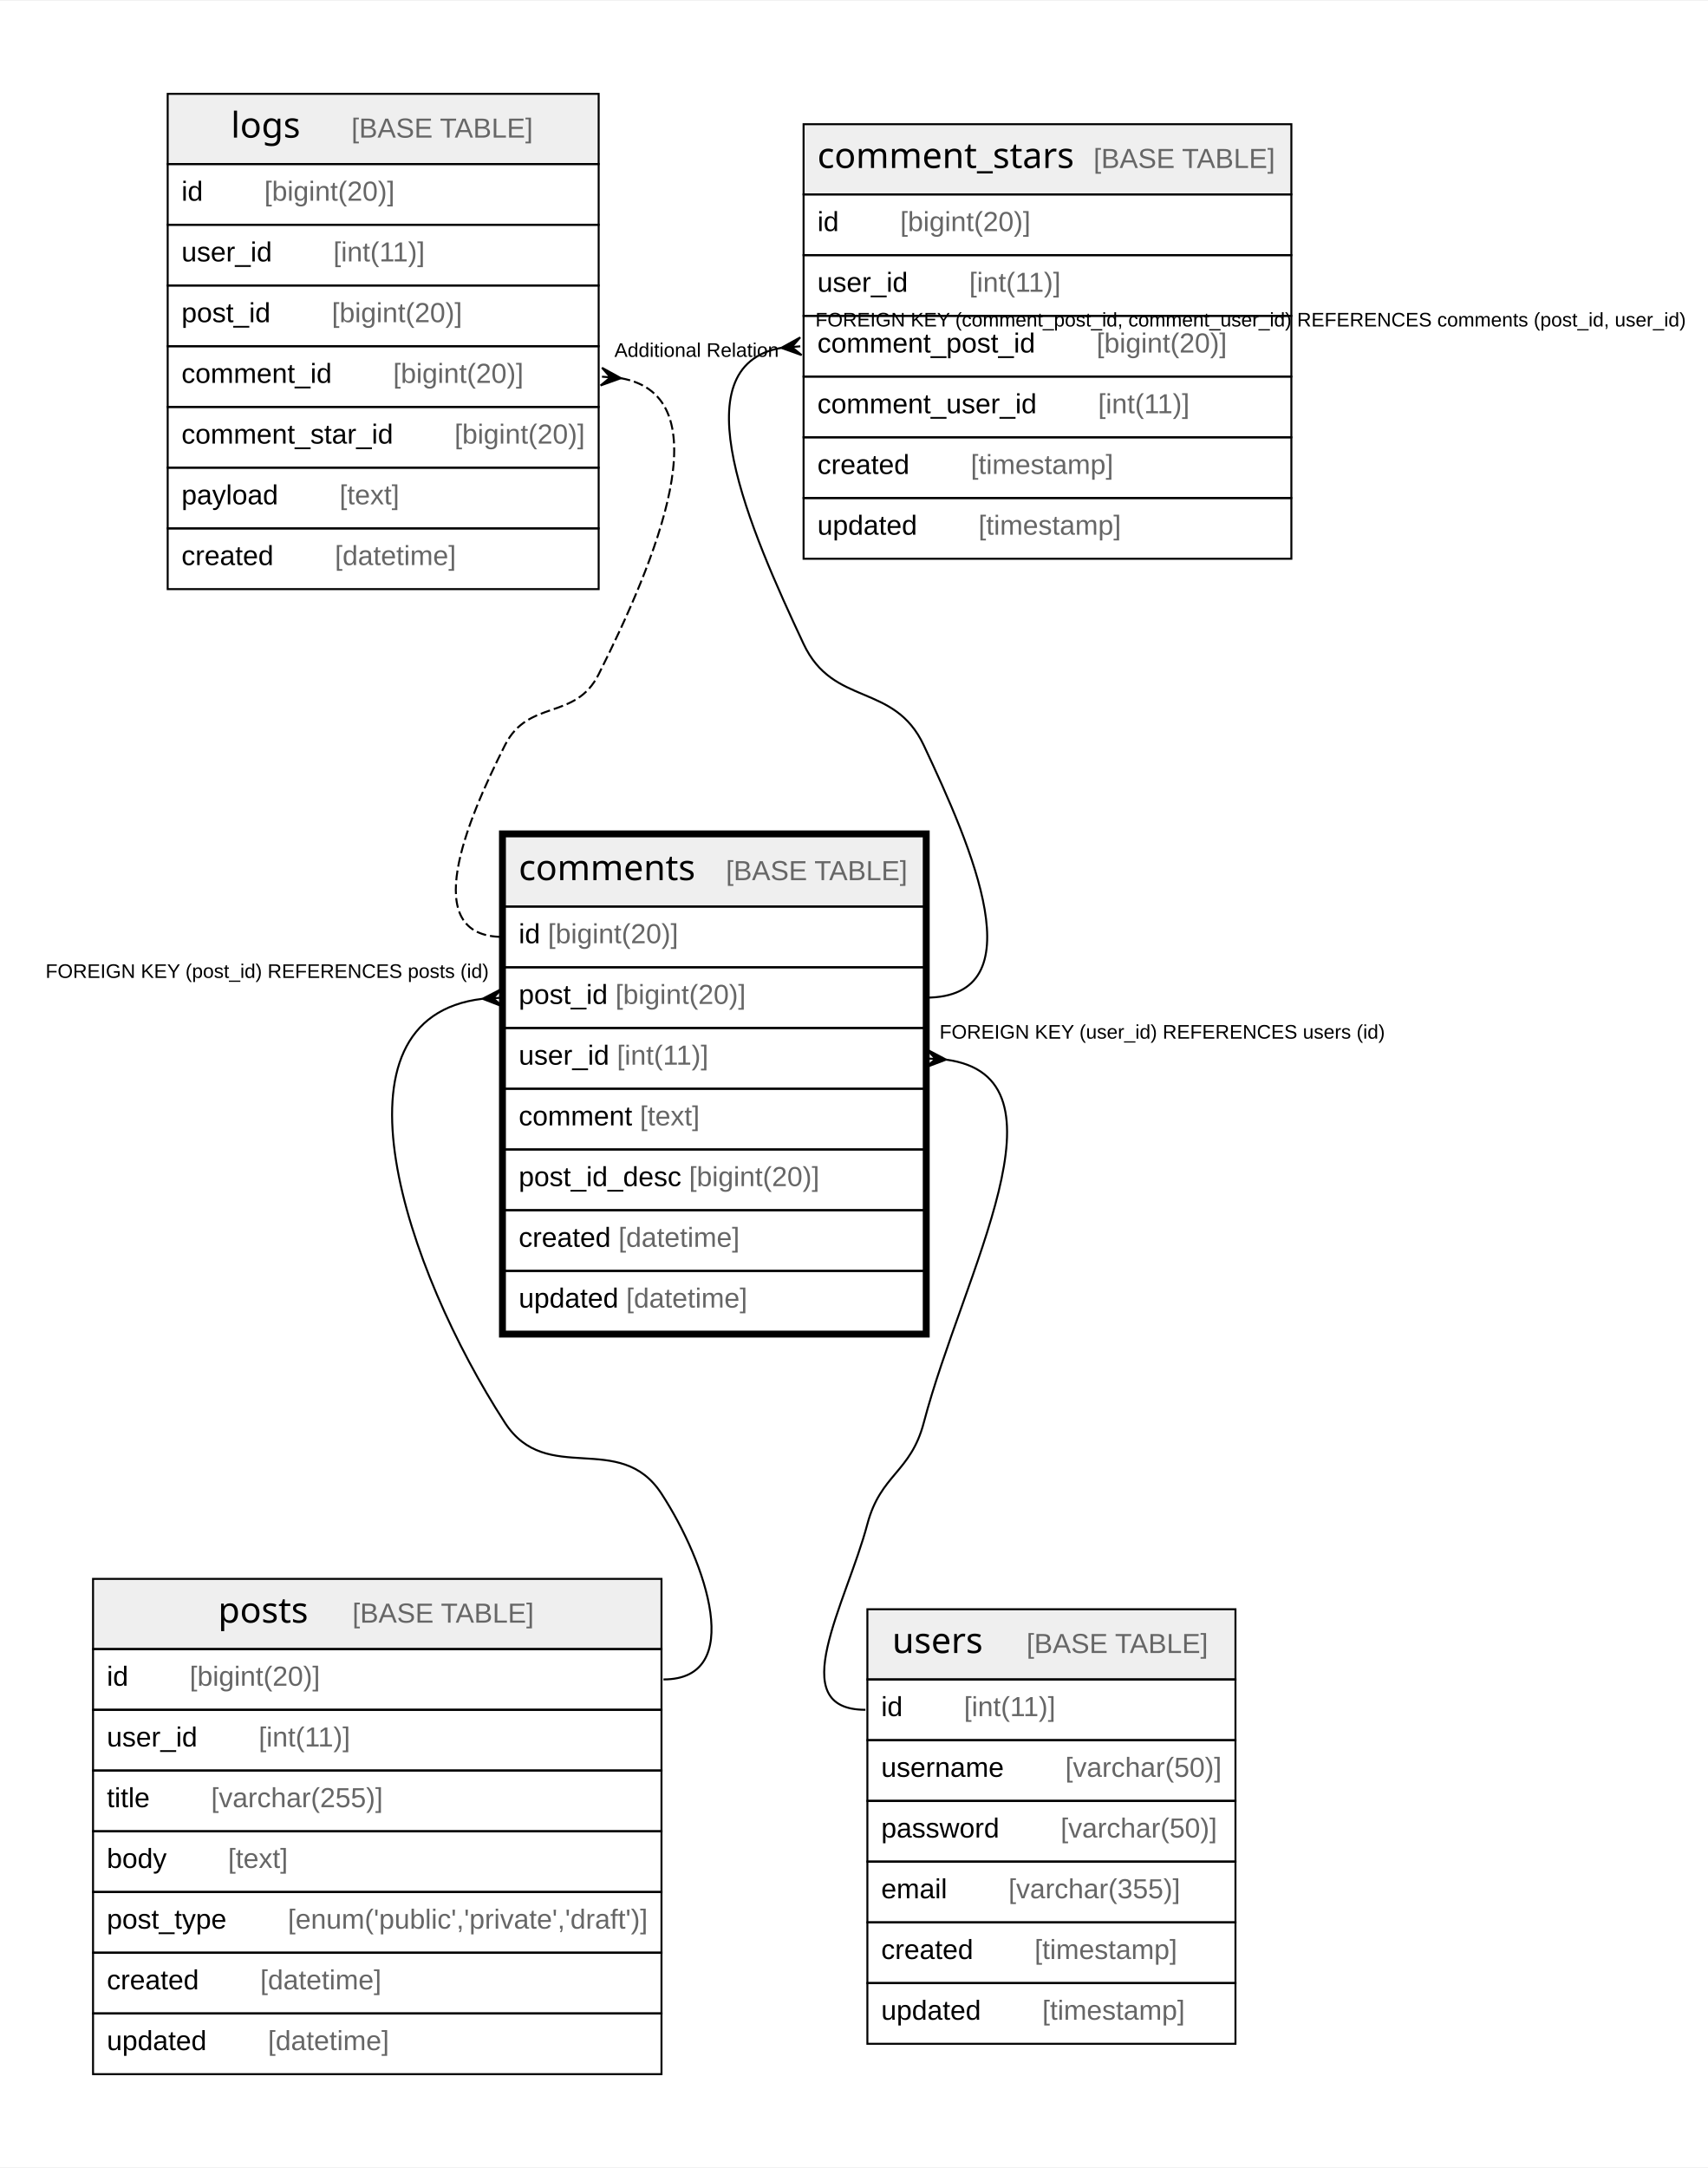
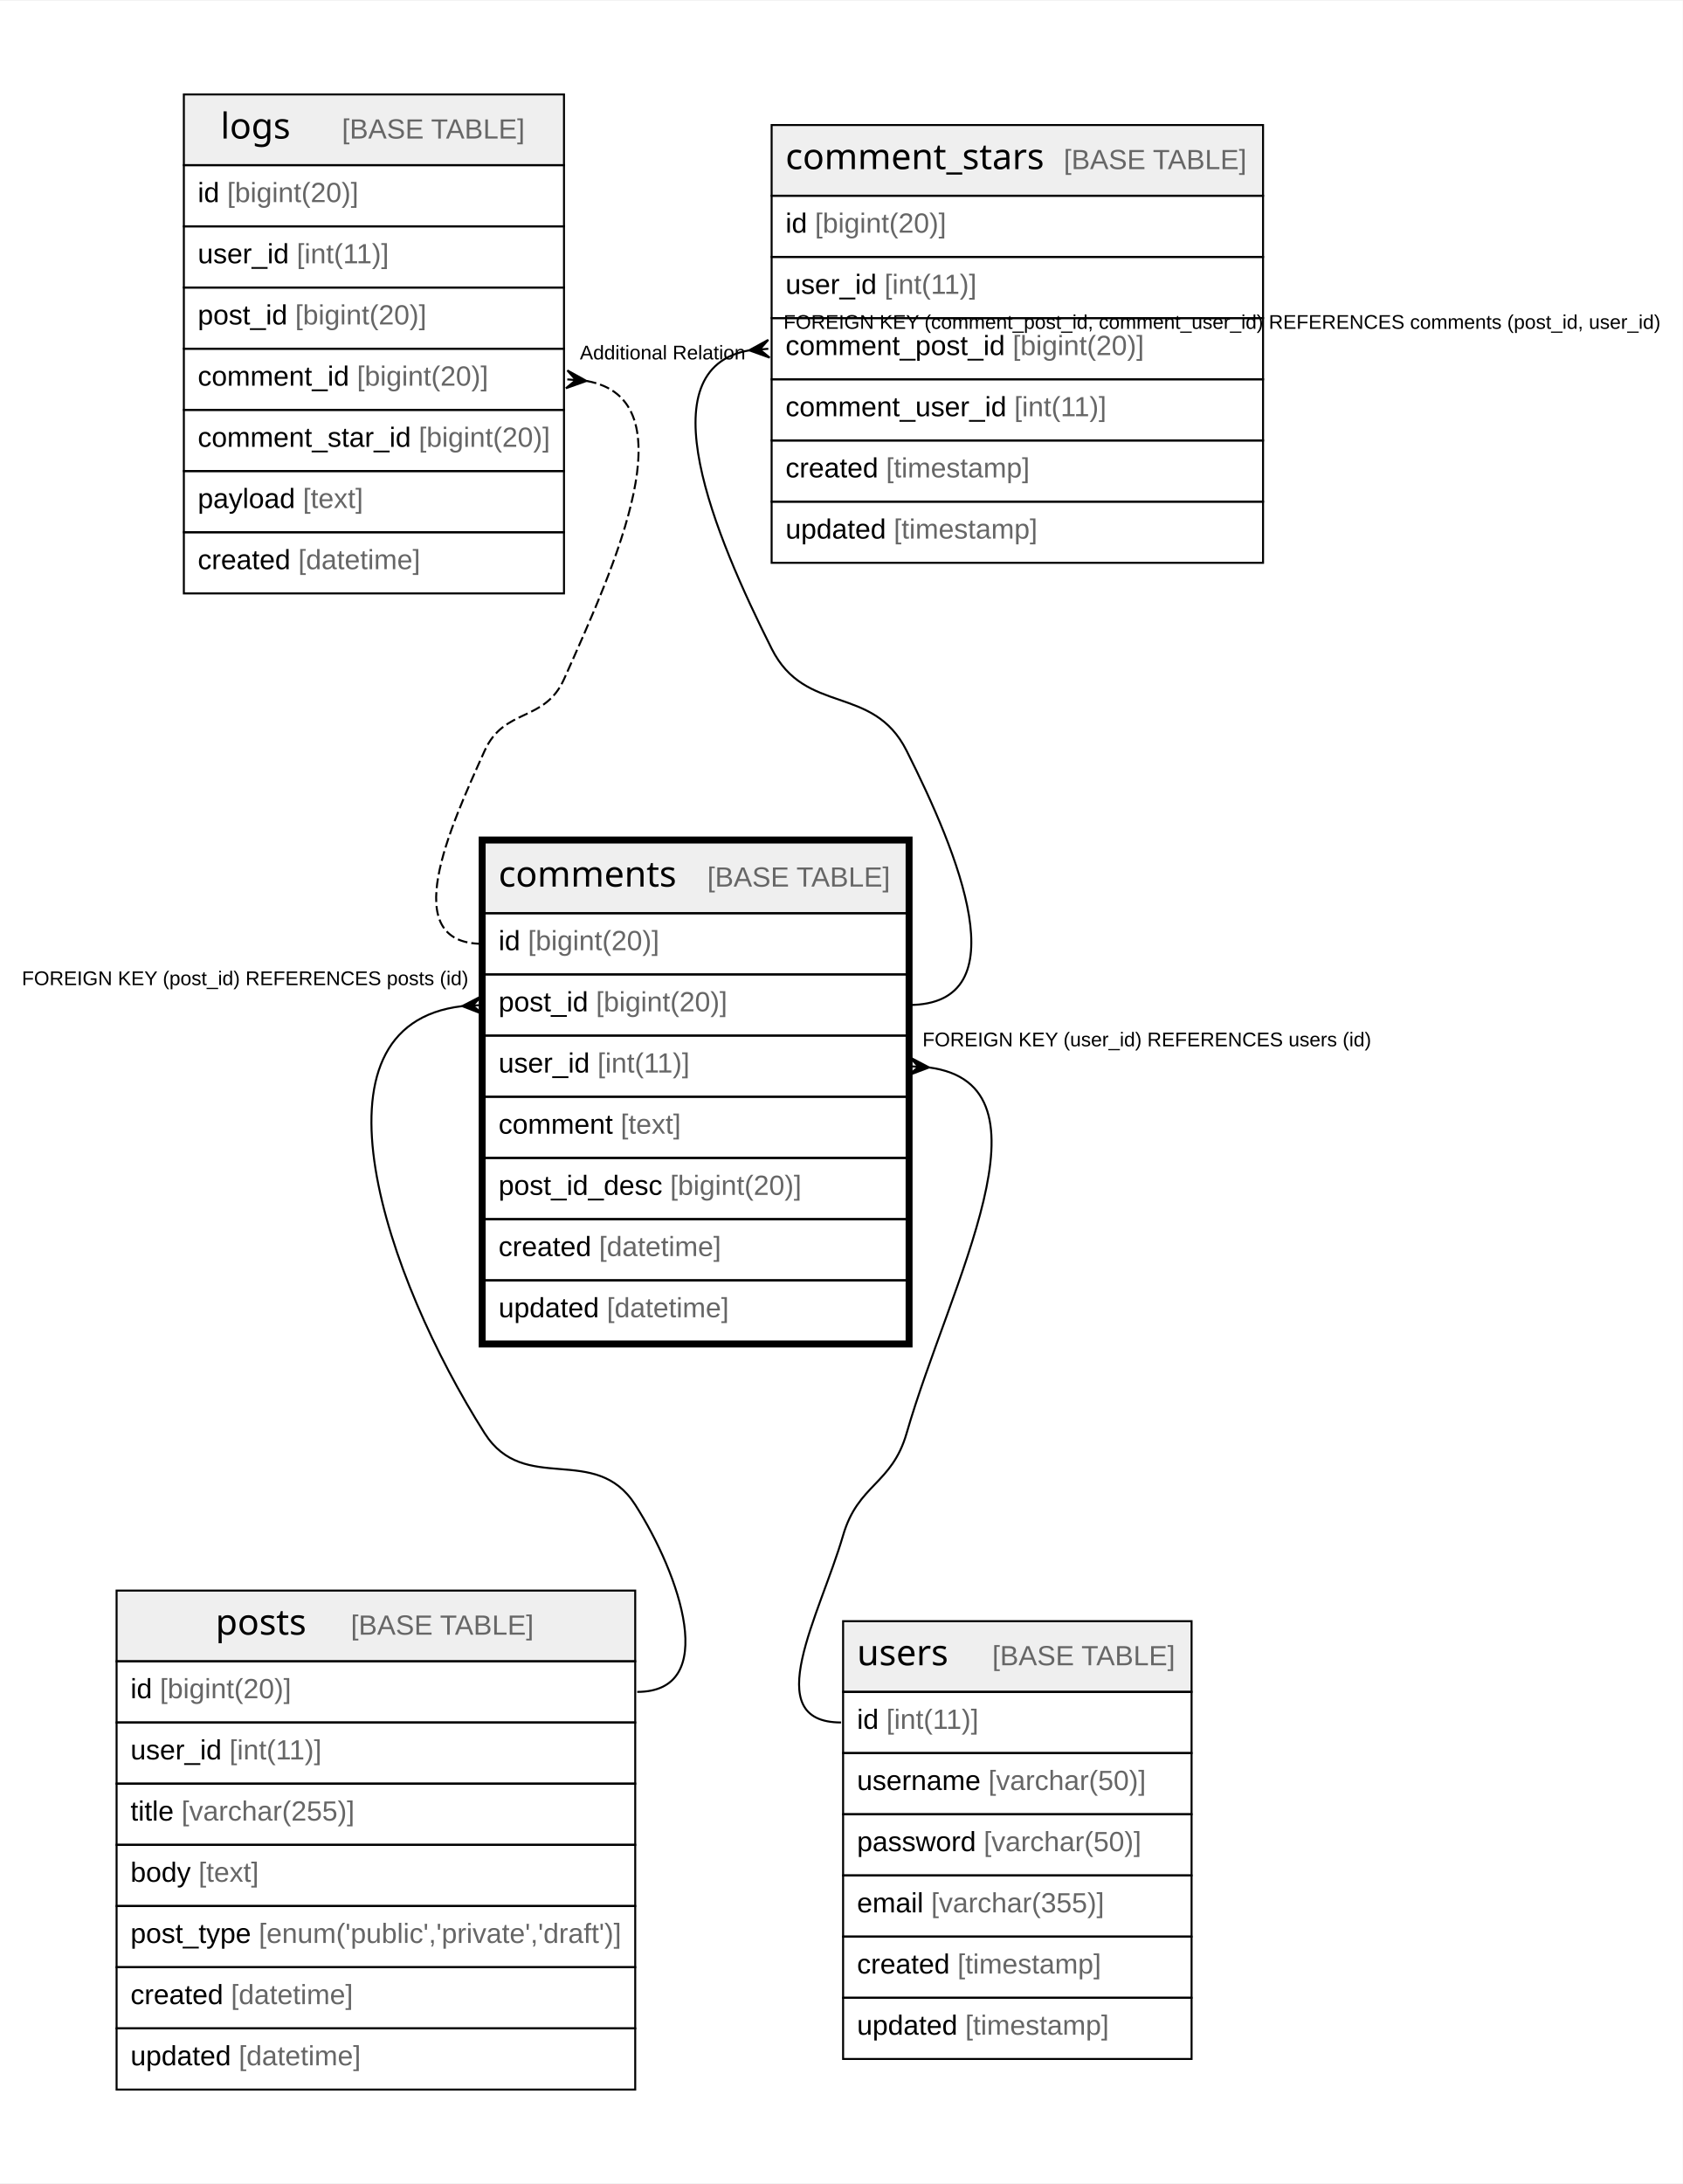
- <svg xmlns="http://www.w3.org/2000/svg" width="866pt" height="1099pt" viewBox="0.00 0.00 866.47 1098.80">
+ <svg xmlns="http://www.w3.org/2000/svg" width="847pt" height="1099pt" viewBox="0.00 0.00 847.38 1098.80">
  <g id="graph0" class="graph" transform="scale(1 1) rotate(0) translate(4 1094.8)">
-     <polygon fill="white" stroke="none" points="-4,4 -4,-1094.8 862.47,-1094.8 862.47,4 -4,4" />
+     <polygon fill="white" stroke="none" points="-4,4 -4,-1094.8 843.38,-1094.8 843.38,4 -4,4" />
    <g id="node1" class="node">
-       <polygon fill="#efefef" stroke="none" points="252.15,-635.4 252.15,-671 464.63,-671 464.63,-635.4 252.15,-635.4" />
-       <polygon fill="none" stroke="black" points="252.15,-635.4 252.15,-671 464.63,-671 464.63,-635.4 252.15,-635.4" />
-       <text text-anchor="start" x="259.15" y="-648.8" font-family="Arial Bold" font-size="18.00">comments</text>
-       <text text-anchor="start" x="333.14" y="-648.8" font-family="Arial" font-size="14.00">    </text>
-       <text text-anchor="start" x="364.26" y="-648.8" font-family="Arial" font-size="14.00" fill="#666666">[BASE TABLE]</text>
-       <polygon fill="none" stroke="black" points="252.15,-604.6 252.15,-635.4 464.63,-635.4 464.63,-604.6 252.15,-604.6" />
-       <text text-anchor="start" x="259.15" y="-616.8" font-family="Arial" font-size="14.00">id </text>
-       <text text-anchor="start" x="273.94" y="-616.8" font-family="Arial" font-size="14.00" fill="#666666">[bigint(20)]</text>
-       <polygon fill="none" stroke="black" points="252.15,-573.8 252.15,-604.6 464.63,-604.6 464.63,-573.8 252.15,-573.8" />
-       <text text-anchor="start" x="259.15" y="-586" font-family="Arial" font-size="14.00">post_id </text>
-       <text text-anchor="start" x="308.19" y="-586" font-family="Arial" font-size="14.00" fill="#666666">[bigint(20)]</text>
-       <polygon fill="none" stroke="black" points="252.15,-543 252.15,-573.8 464.63,-573.8 464.63,-543 252.15,-543" />
-       <text text-anchor="start" x="259.15" y="-555.2" font-family="Arial" font-size="14.00">user_id </text>
-       <text text-anchor="start" x="308.96" y="-555.2" font-family="Arial" font-size="14.00" fill="#666666">[int(11)]</text>
-       <polygon fill="none" stroke="black" points="252.15,-512.2 252.15,-543 464.63,-543 464.63,-512.2 252.15,-512.2" />
-       <text text-anchor="start" x="259.15" y="-524.4" font-family="Arial" font-size="14.00">comment </text>
-       <text text-anchor="start" x="320.61" y="-524.4" font-family="Arial" font-size="14.00" fill="#666666">[text]</text>
-       <polygon fill="none" stroke="black" points="252.15,-481.4 252.15,-512.2 464.63,-512.2 464.63,-481.4 252.15,-481.4" />
-       <text text-anchor="start" x="259.15" y="-493.6" font-family="Arial" font-size="14.00">post_id_desc </text>
-       <text text-anchor="start" x="345.55" y="-493.6" font-family="Arial" font-size="14.00" fill="#666666">[bigint(20)]</text>
-       <polygon fill="none" stroke="black" points="252.15,-450.6 252.15,-481.4 464.63,-481.4 464.63,-450.6 252.15,-450.6" />
-       <text text-anchor="start" x="259.15" y="-462.8" font-family="Arial" font-size="14.00">created </text>
-       <text text-anchor="start" x="309.74" y="-462.8" font-family="Arial" font-size="14.00" fill="#666666">[datetime]</text>
-       <polygon fill="none" stroke="black" points="252.15,-419.8 252.15,-450.6 464.63,-450.6 464.63,-419.8 252.15,-419.8" />
-       <text text-anchor="start" x="259.15" y="-432" font-family="Arial" font-size="14.00">updated </text>
-       <text text-anchor="start" x="313.65" y="-432" font-family="Arial" font-size="14.00" fill="#666666">[datetime]</text>
-       <polygon fill="none" stroke="black" stroke-width="3" points="250.65,-418.3 250.65,-672.5 466.13,-672.5 466.13,-418.3 250.65,-418.3" />
+       <polygon fill="#efefef" stroke="none" points="240.05,-635.4 240.05,-671 452.53,-671 452.53,-635.4 240.05,-635.4" />
+       <polygon fill="none" stroke="black" points="240.05,-635.4 240.05,-671 452.53,-671 452.53,-635.4 240.05,-635.4" />
+       <text text-anchor="start" x="247.05" y="-648.8" font-family="Arial Bold" font-size="18.00">comments</text>
+       <text text-anchor="start" x="321.04" y="-648.8" font-family="Arial" font-size="14.00">    </text>
+       <text text-anchor="start" x="352.16" y="-648.8" font-family="Arial" font-size="14.00" fill="#666666">[BASE TABLE]</text>
+       <polygon fill="none" stroke="black" points="240.05,-604.6 240.05,-635.4 452.53,-635.4 452.53,-604.6 240.05,-604.6" />
+       <text text-anchor="start" x="247.05" y="-616.8" font-family="Arial" font-size="14.00">id </text>
+       <text text-anchor="start" x="261.84" y="-616.8" font-family="Arial" font-size="14.00" fill="#666666">[bigint(20)]</text>
+       <polygon fill="none" stroke="black" points="240.05,-573.8 240.05,-604.6 452.53,-604.6 452.53,-573.8 240.05,-573.8" />
+       <text text-anchor="start" x="247.05" y="-586" font-family="Arial" font-size="14.00">post_id </text>
+       <text text-anchor="start" x="296.09" y="-586" font-family="Arial" font-size="14.00" fill="#666666">[bigint(20)]</text>
+       <polygon fill="none" stroke="black" points="240.05,-543 240.05,-573.8 452.53,-573.8 452.53,-543 240.05,-543" />
+       <text text-anchor="start" x="247.05" y="-555.2" font-family="Arial" font-size="14.00">user_id </text>
+       <text text-anchor="start" x="296.86" y="-555.2" font-family="Arial" font-size="14.00" fill="#666666">[int(11)]</text>
+       <polygon fill="none" stroke="black" points="240.05,-512.2 240.05,-543 452.53,-543 452.53,-512.2 240.05,-512.2" />
+       <text text-anchor="start" x="247.05" y="-524.4" font-family="Arial" font-size="14.00">comment </text>
+       <text text-anchor="start" x="308.52" y="-524.4" font-family="Arial" font-size="14.00" fill="#666666">[text]</text>
+       <polygon fill="none" stroke="black" points="240.05,-481.4 240.05,-512.2 452.53,-512.2 452.53,-481.4 240.05,-481.4" />
+       <text text-anchor="start" x="247.05" y="-493.6" font-family="Arial" font-size="14.00">post_id_desc </text>
+       <text text-anchor="start" x="333.45" y="-493.6" font-family="Arial" font-size="14.00" fill="#666666">[bigint(20)]</text>
+       <polygon fill="none" stroke="black" points="240.05,-450.6 240.05,-481.4 452.53,-481.4 452.53,-450.6 240.05,-450.6" />
+       <text text-anchor="start" x="247.05" y="-462.8" font-family="Arial" font-size="14.00">created </text>
+       <text text-anchor="start" x="297.64" y="-462.8" font-family="Arial" font-size="14.00" fill="#666666">[datetime]</text>
+       <polygon fill="none" stroke="black" points="240.05,-419.8 240.05,-450.6 452.53,-450.6 452.53,-419.8 240.05,-419.8" />
+       <text text-anchor="start" x="247.05" y="-432" font-family="Arial" font-size="14.00">updated </text>
+       <text text-anchor="start" x="301.55" y="-432" font-family="Arial" font-size="14.00" fill="#666666">[datetime]</text>
+       <polygon fill="none" stroke="black" stroke-width="3" points="238.55,-418.3 238.55,-672.5 454.03,-672.5 454.03,-418.3 238.55,-418.3" />
    </g>
    <g id="node3" class="node">
-       <polygon fill="#efefef" stroke="none" points="43.2,-258.8 43.2,-294.4 331.58,-294.4 331.58,-258.8 43.2,-258.8" />
-       <polygon fill="none" stroke="black" points="43.2,-258.8 43.2,-294.4 331.58,-294.4 331.58,-258.8 43.2,-258.8" />
-       <text text-anchor="start" x="106.64" y="-272.2" font-family="Arial Bold" font-size="18.00">posts</text>
-       <text text-anchor="start" x="143.65" y="-272.2" font-family="Arial" font-size="14.00">    </text>
-       <text text-anchor="start" x="174.77" y="-272.2" font-family="Arial" font-size="14.00" fill="#666666">[BASE TABLE]</text>
-       <polygon fill="none" stroke="black" points="43.2,-228 43.2,-258.8 331.58,-258.8 331.58,-228 43.2,-228" />
-       <text text-anchor="start" x="50.2" y="-240.2" font-family="Arial" font-size="14.00">id    </text>
-       <text text-anchor="start" x="92.21" y="-240.2" font-family="Arial" font-size="14.00" fill="#666666">[bigint(20)]</text>
-       <polygon fill="none" stroke="black" points="43.2,-197.2 43.2,-228 331.58,-228 331.58,-197.2 43.2,-197.2" />
-       <text text-anchor="start" x="50.2" y="-209.4" font-family="Arial" font-size="14.00">user_id    </text>
-       <text text-anchor="start" x="127.23" y="-209.4" font-family="Arial" font-size="14.00" fill="#666666">[int(11)]</text>
-       <polygon fill="none" stroke="black" points="43.2,-166.4 43.2,-197.2 331.58,-197.2 331.58,-166.4 43.2,-166.4" />
-       <text text-anchor="start" x="50.2" y="-178.6" font-family="Arial" font-size="14.00">title    </text>
-       <text text-anchor="start" x="103.1" y="-178.6" font-family="Arial" font-size="14.00" fill="#666666">[varchar(255)]</text>
-       <polygon fill="none" stroke="black" points="43.2,-135.6 43.2,-166.4 331.58,-166.4 331.58,-135.6 43.2,-135.6" />
-       <text text-anchor="start" x="50.2" y="-147.8" font-family="Arial" font-size="14.00">body    </text>
-       <text text-anchor="start" x="111.68" y="-147.8" font-family="Arial" font-size="14.00" fill="#666666">[text]</text>
-       <polygon fill="none" stroke="black" points="43.2,-104.8 43.2,-135.6 331.58,-135.6 331.58,-104.8 43.2,-104.8" />
-       <text text-anchor="start" x="50.2" y="-117" font-family="Arial" font-size="14.00">post_type    </text>
-       <text text-anchor="start" x="142.03" y="-117" font-family="Arial" font-size="14.00" fill="#666666">[enum('public','private','draft')]</text>
-       <polygon fill="none" stroke="black" points="43.2,-74 43.2,-104.8 331.58,-104.8 331.58,-74 43.2,-74" />
-       <text text-anchor="start" x="50.2" y="-86.2" font-family="Arial" font-size="14.00">created    </text>
-       <text text-anchor="start" x="128.01" y="-86.2" font-family="Arial" font-size="14.00" fill="#666666">[datetime]</text>
-       <polygon fill="none" stroke="black" points="43.2,-43.2 43.2,-74 331.58,-74 331.58,-43.2 43.2,-43.2" />
-       <text text-anchor="start" x="50.2" y="-55.4" font-family="Arial" font-size="14.00">updated    </text>
-       <text text-anchor="start" x="131.92" y="-55.4" font-family="Arial" font-size="14.00" fill="#666666">[datetime]</text>
+       <polygon fill="#efefef" stroke="none" points="54.71,-258.8 54.71,-294.4 315.87,-294.4 315.87,-258.8 54.71,-258.8" />
+       <polygon fill="none" stroke="black" points="54.71,-258.8 54.71,-294.4 315.87,-294.4 315.87,-258.8 54.71,-258.8" />
+       <text text-anchor="start" x="104.54" y="-272.2" font-family="Arial Bold" font-size="18.00">posts</text>
+       <text text-anchor="start" x="141.55" y="-272.2" font-family="Arial" font-size="14.00">    </text>
+       <text text-anchor="start" x="172.67" y="-272.2" font-family="Arial" font-size="14.00" fill="#666666">[BASE TABLE]</text>
+       <polygon fill="none" stroke="black" points="54.71,-228 54.71,-258.8 315.87,-258.8 315.87,-228 54.71,-228" />
+       <text text-anchor="start" x="61.71" y="-240.2" font-family="Arial" font-size="14.00">id </text>
+       <text text-anchor="start" x="76.5" y="-240.2" font-family="Arial" font-size="14.00" fill="#666666">[bigint(20)]</text>
+       <polygon fill="none" stroke="black" points="54.71,-197.2 54.71,-228 315.87,-228 315.87,-197.2 54.71,-197.2" />
+       <text text-anchor="start" x="61.71" y="-209.4" font-family="Arial" font-size="14.00">user_id </text>
+       <text text-anchor="start" x="111.52" y="-209.4" font-family="Arial" font-size="14.00" fill="#666666">[int(11)]</text>
+       <polygon fill="none" stroke="black" points="54.71,-166.4 54.71,-197.2 315.87,-197.2 315.87,-166.4 54.71,-166.4" />
+       <text text-anchor="start" x="61.71" y="-178.6" font-family="Arial" font-size="14.00">title </text>
+       <text text-anchor="start" x="87.39" y="-178.6" font-family="Arial" font-size="14.00" fill="#666666">[varchar(255)]</text>
+       <polygon fill="none" stroke="black" points="54.71,-135.6 54.71,-166.4 315.87,-166.4 315.87,-135.6 54.71,-135.6" />
+       <text text-anchor="start" x="61.71" y="-147.8" font-family="Arial" font-size="14.00">body </text>
+       <text text-anchor="start" x="95.96" y="-147.8" font-family="Arial" font-size="14.00" fill="#666666">[text]</text>
+       <polygon fill="none" stroke="black" points="54.71,-104.8 54.71,-135.6 315.87,-135.6 315.87,-104.8 54.71,-104.8" />
+       <text text-anchor="start" x="61.71" y="-117" font-family="Arial" font-size="14.00">post_type </text>
+       <text text-anchor="start" x="126.31" y="-117" font-family="Arial" font-size="14.00" fill="#666666">[enum('public','private','draft')]</text>
+       <polygon fill="none" stroke="black" points="54.71,-74 54.71,-104.8 315.87,-104.8 315.87,-74 54.71,-74" />
+       <text text-anchor="start" x="61.71" y="-86.2" font-family="Arial" font-size="14.00">created </text>
+       <text text-anchor="start" x="112.3" y="-86.2" font-family="Arial" font-size="14.00" fill="#666666">[datetime]</text>
+       <polygon fill="none" stroke="black" points="54.71,-43.2 54.71,-74 315.87,-74 315.87,-43.2 54.71,-43.2" />
+       <text text-anchor="start" x="61.71" y="-55.4" font-family="Arial" font-size="14.00">updated </text>
+       <text text-anchor="start" x="116.21" y="-55.4" font-family="Arial" font-size="14.00" fill="#666666">[datetime]</text>
    </g>
    <g id="edge2" class="edge">
-       <path fill="none" stroke="black" d="M240.81,-588.62C158.75,-578.98 202.03,-450.95 252.15,-373.6 273.23,-341.07 310.41,-370.06 331.58,-337.6 354.45,-302.53 374.45,-243.4 332.58,-243.4" />
-       <polygon fill="black" stroke="black" points="240.83,-588.62 250.57,-593.67 246.16,-588.92 250.48,-589.16 250.48,-589.16 250.48,-589.16 246.16,-588.92 251.07,-584.69 240.83,-588.62" />
-       <text text-anchor="start" x="19.1" y="-599.2" font-family="Arial" font-size="10.00">FOREIGN KEY (post_id) REFERENCES posts (id)</text>
+       <path fill="none" stroke="black" d="M228.71,-588.62C146.7,-579.02 190.62,-451.4 240.05,-373.6 260.06,-342.12 295.77,-369.02 315.87,-337.6 338.43,-302.33 358.74,-243.4 316.87,-243.4" />
+       <polygon fill="black" stroke="black" points="228.74,-588.63 238.47,-593.67 234.06,-588.92 238.39,-589.16 238.39,-589.16 238.39,-589.16 234.06,-588.92 238.97,-584.69 228.74,-588.63" />
+       <text text-anchor="start" x="7" y="-599.2" font-family="Arial" font-size="10.00">FOREIGN KEY (post_id) REFERENCES posts (id)</text>
    </g>
    <g id="node5" class="node">
-       <polygon fill="#efefef" stroke="none" points="436.03,-243.4 436.03,-279 622.76,-279 622.76,-243.4 436.03,-243.4" />
-       <polygon fill="none" stroke="black" points="436.03,-243.4 436.03,-279 622.76,-279 622.76,-243.4 436.03,-243.4" />
-       <text text-anchor="start" x="448.65" y="-256.8" font-family="Arial Bold" font-size="18.00">users</text>
-       <text text-anchor="start" x="485.64" y="-256.8" font-family="Arial" font-size="14.00">    </text>
-       <text text-anchor="start" x="516.76" y="-256.8" font-family="Arial" font-size="14.00" fill="#666666">[BASE TABLE]</text>
-       <polygon fill="none" stroke="black" points="436.03,-212.6 436.03,-243.4 622.76,-243.4 622.76,-212.6 436.03,-212.6" />
-       <text text-anchor="start" x="443.03" y="-224.8" font-family="Arial" font-size="14.00">id    </text>
-       <text text-anchor="start" x="485.04" y="-224.8" font-family="Arial" font-size="14.00" fill="#666666">[int(11)]</text>
-       <polygon fill="none" stroke="black" points="436.03,-181.8 436.03,-212.6 622.76,-212.6 622.76,-181.8 436.03,-181.8" />
-       <text text-anchor="start" x="443.03" y="-194" font-family="Arial" font-size="14.00">username    </text>
-       <text text-anchor="start" x="536.4" y="-194" font-family="Arial" font-size="14.00" fill="#666666">[varchar(50)]</text>
-       <polygon fill="none" stroke="black" points="436.03,-151 436.03,-181.8 622.76,-181.8 622.76,-151 436.03,-151" />
-       <text text-anchor="start" x="443.03" y="-163.2" font-family="Arial" font-size="14.00">password    </text>
-       <text text-anchor="start" x="534.06" y="-163.2" font-family="Arial" font-size="14.00" fill="#666666">[varchar(50)]</text>
-       <polygon fill="none" stroke="black" points="436.03,-120.2 436.03,-151 622.76,-151 622.76,-120.2 436.03,-120.2" />
-       <text text-anchor="start" x="443.03" y="-132.4" font-family="Arial" font-size="14.00">email    </text>
-       <text text-anchor="start" x="507.6" y="-132.4" font-family="Arial" font-size="14.00" fill="#666666">[varchar(355)]</text>
-       <polygon fill="none" stroke="black" points="436.03,-89.4 436.03,-120.2 622.76,-120.2 622.76,-89.4 436.03,-89.4" />
-       <text text-anchor="start" x="443.03" y="-101.6" font-family="Arial" font-size="14.00">created    </text>
-       <text text-anchor="start" x="520.84" y="-101.6" font-family="Arial" font-size="14.00" fill="#666666">[timestamp]</text>
-       <polygon fill="none" stroke="black" points="436.03,-58.6 436.03,-89.4 622.76,-89.4 622.76,-58.6 436.03,-58.6" />
-       <text text-anchor="start" x="443.03" y="-70.8" font-family="Arial" font-size="14.00">updated    </text>
-       <text text-anchor="start" x="524.75" y="-70.8" font-family="Arial" font-size="14.00" fill="#666666">[timestamp]</text>
+       <polygon fill="#efefef" stroke="none" points="420.55,-243.4 420.55,-279 596.03,-279 596.03,-243.4 420.55,-243.4" />
+       <polygon fill="none" stroke="black" points="420.55,-243.4 420.55,-279 596.03,-279 596.03,-243.4 420.55,-243.4" />
+       <text text-anchor="start" x="427.55" y="-256.8" font-family="Arial Bold" font-size="18.00">users</text>
+       <text text-anchor="start" x="464.54" y="-256.8" font-family="Arial" font-size="14.00">    </text>
+       <text text-anchor="start" x="495.66" y="-256.8" font-family="Arial" font-size="14.00" fill="#666666">[BASE TABLE]</text>
+       <polygon fill="none" stroke="black" points="420.55,-212.6 420.55,-243.4 596.03,-243.4 596.03,-212.6 420.55,-212.6" />
+       <text text-anchor="start" x="427.55" y="-224.8" font-family="Arial" font-size="14.00">id </text>
+       <text text-anchor="start" x="442.34" y="-224.8" font-family="Arial" font-size="14.00" fill="#666666">[int(11)]</text>
+       <polygon fill="none" stroke="black" points="420.55,-181.8 420.55,-212.6 596.03,-212.6 596.03,-181.8 420.55,-181.8" />
+       <text text-anchor="start" x="427.55" y="-194" font-family="Arial" font-size="14.00">username </text>
+       <text text-anchor="start" x="493.69" y="-194" font-family="Arial" font-size="14.00" fill="#666666">[varchar(50)]</text>
+       <polygon fill="none" stroke="black" points="420.55,-151 420.55,-181.8 596.03,-181.8 596.03,-151 420.55,-151" />
+       <text text-anchor="start" x="427.55" y="-163.2" font-family="Arial" font-size="14.00">password </text>
+       <text text-anchor="start" x="491.36" y="-163.2" font-family="Arial" font-size="14.00" fill="#666666">[varchar(50)]</text>
+       <polygon fill="none" stroke="black" points="420.55,-120.2 420.55,-151 596.03,-151 596.03,-120.2 420.55,-120.2" />
+       <text text-anchor="start" x="427.55" y="-132.4" font-family="Arial" font-size="14.00">email </text>
+       <text text-anchor="start" x="464.9" y="-132.4" font-family="Arial" font-size="14.00" fill="#666666">[varchar(355)]</text>
+       <polygon fill="none" stroke="black" points="420.55,-89.4 420.55,-120.2 596.03,-120.2 596.03,-89.4 420.55,-89.4" />
+       <text text-anchor="start" x="427.55" y="-101.6" font-family="Arial" font-size="14.00">created </text>
+       <text text-anchor="start" x="478.14" y="-101.6" font-family="Arial" font-size="14.00" fill="#666666">[timestamp]</text>
+       <polygon fill="none" stroke="black" points="420.55,-58.6 420.55,-89.4 596.03,-89.4 596.03,-58.6 420.55,-58.6" />
+       <text text-anchor="start" x="427.55" y="-70.8" font-family="Arial" font-size="14.00">updated </text>
+       <text text-anchor="start" x="482.05" y="-70.8" font-family="Arial" font-size="14.00" fill="#666666">[timestamp]</text>
    </g>
    <g id="edge4" class="edge">
-       <path fill="none" stroke="black" d="M475.84,-557.77C542.25,-548.99 484.54,-449.48 464.63,-373.6 457.99,-348.31 442.73,-347.47 436.03,-322.2 425.29,-281.73 393.16,-228 435.03,-228" />
-       <polygon fill="black" stroke="black" points="475.94,-557.77 465.69,-553.89 470.62,-558.09 466.3,-558.36 466.3,-558.36 466.3,-558.36 470.62,-558.09 466.24,-562.87 475.94,-557.77" />
-       <text text-anchor="start" x="472.63" y="-568.4" font-family="Arial" font-size="10.00">FOREIGN KEY (user_id) REFERENCES users (id)</text>
+       <path fill="none" stroke="black" d="M463.75,-557.77C530.32,-548.94 474.28,-448.97 452.53,-373.6 445.07,-347.75 428.08,-348.03 420.55,-322.2 408.84,-282 377.68,-228 419.55,-228" />
+       <polygon fill="black" stroke="black" points="463.84,-557.77 453.59,-553.89 458.52,-558.09 454.2,-558.36 454.2,-558.36 454.2,-558.36 458.52,-558.09 454.14,-562.87 463.84,-557.77" />
+       <text text-anchor="start" x="460.53" y="-568.4" font-family="Arial" font-size="10.00">FOREIGN KEY (user_id) REFERENCES users (id)</text>
    </g>
    <g id="node2" class="node">
-       <polygon fill="#efefef" stroke="none" points="81.07,-1012 81.07,-1047.6 299.71,-1047.6 299.71,-1012 81.07,-1012" />
-       <polygon fill="none" stroke="black" points="81.07,-1012 81.07,-1047.6 299.71,-1047.6 299.71,-1012 81.07,-1012" />
-       <text text-anchor="start" x="113.14" y="-1025.4" font-family="Arial Bold" font-size="18.00">logs</text>
-       <text text-anchor="start" x="143.15" y="-1025.4" font-family="Arial" font-size="14.00">    </text>
-       <text text-anchor="start" x="174.27" y="-1025.4" font-family="Arial" font-size="14.00" fill="#666666">[BASE TABLE]</text>
-       <polygon fill="none" stroke="black" points="81.07,-981.2 81.07,-1012 299.71,-1012 299.71,-981.2 81.07,-981.2" />
-       <text text-anchor="start" x="88.07" y="-993.4" font-family="Arial" font-size="14.00">id    </text>
-       <text text-anchor="start" x="130.08" y="-993.4" font-family="Arial" font-size="14.00" fill="#666666">[bigint(20)]</text>
-       <polygon fill="none" stroke="black" points="81.07,-950.4 81.07,-981.2 299.71,-981.2 299.71,-950.4 81.07,-950.4" />
-       <text text-anchor="start" x="88.07" y="-962.6" font-family="Arial" font-size="14.00">user_id    </text>
-       <text text-anchor="start" x="165.1" y="-962.6" font-family="Arial" font-size="14.00" fill="#666666">[int(11)]</text>
-       <polygon fill="none" stroke="black" points="81.07,-919.6 81.07,-950.4 299.71,-950.4 299.71,-919.6 81.07,-919.6" />
-       <text text-anchor="start" x="88.07" y="-931.8" font-family="Arial" font-size="14.00">post_id    </text>
-       <text text-anchor="start" x="164.33" y="-931.8" font-family="Arial" font-size="14.00" fill="#666666">[bigint(20)]</text>
-       <polygon fill="none" stroke="black" points="81.07,-888.8 81.07,-919.6 299.71,-919.6 299.71,-888.8 81.07,-888.8" />
-       <text text-anchor="start" x="88.07" y="-901" font-family="Arial" font-size="14.00">comment_id    </text>
-       <text text-anchor="start" x="195.44" y="-901" font-family="Arial" font-size="14.00" fill="#666666">[bigint(20)]</text>
-       <polygon fill="none" stroke="black" points="81.07,-858 81.07,-888.8 299.71,-888.8 299.71,-858 81.07,-858" />
-       <text text-anchor="start" x="88.07" y="-870.2" font-family="Arial" font-size="14.00">comment_star_id    </text>
-       <text text-anchor="start" x="226.57" y="-870.2" font-family="Arial" font-size="14.00" fill="#666666">[bigint(20)]</text>
-       <polygon fill="none" stroke="black" points="81.07,-827.2 81.07,-858 299.71,-858 299.71,-827.2 81.07,-827.2" />
-       <text text-anchor="start" x="88.07" y="-839.4" font-family="Arial" font-size="14.00">payload    </text>
-       <text text-anchor="start" x="168.23" y="-839.4" font-family="Arial" font-size="14.00" fill="#666666">[text]</text>
-       <polygon fill="none" stroke="black" points="81.07,-796.4 81.07,-827.2 299.71,-827.2 299.71,-796.4 81.07,-796.4" />
-       <text text-anchor="start" x="88.07" y="-808.6" font-family="Arial" font-size="14.00">created    </text>
-       <text text-anchor="start" x="165.88" y="-808.6" font-family="Arial" font-size="14.00" fill="#666666">[datetime]</text>
+       <polygon fill="#efefef" stroke="none" points="88.58,-1012 88.58,-1047.6 280,-1047.6 280,-1012 88.58,-1012" />
+       <polygon fill="none" stroke="black" points="88.58,-1012 88.58,-1047.6 280,-1047.6 280,-1012 88.58,-1012" />
+       <text text-anchor="start" x="107.04" y="-1025.4" font-family="Arial Bold" font-size="18.00">logs</text>
+       <text text-anchor="start" x="137.05" y="-1025.4" font-family="Arial" font-size="14.00">    </text>
+       <text text-anchor="start" x="168.17" y="-1025.4" font-family="Arial" font-size="14.00" fill="#666666">[BASE TABLE]</text>
+       <polygon fill="none" stroke="black" points="88.58,-981.2 88.58,-1012 280,-1012 280,-981.2 88.58,-981.2" />
+       <text text-anchor="start" x="95.58" y="-993.4" font-family="Arial" font-size="14.00">id </text>
+       <text text-anchor="start" x="110.37" y="-993.4" font-family="Arial" font-size="14.00" fill="#666666">[bigint(20)]</text>
+       <polygon fill="none" stroke="black" points="88.58,-950.4 88.58,-981.2 280,-981.2 280,-950.4 88.58,-950.4" />
+       <text text-anchor="start" x="95.58" y="-962.6" font-family="Arial" font-size="14.00">user_id </text>
+       <text text-anchor="start" x="145.39" y="-962.6" font-family="Arial" font-size="14.00" fill="#666666">[int(11)]</text>
+       <polygon fill="none" stroke="black" points="88.58,-919.6 88.58,-950.4 280,-950.4 280,-919.6 88.58,-919.6" />
+       <text text-anchor="start" x="95.58" y="-931.8" font-family="Arial" font-size="14.00">post_id </text>
+       <text text-anchor="start" x="144.62" y="-931.8" font-family="Arial" font-size="14.00" fill="#666666">[bigint(20)]</text>
+       <polygon fill="none" stroke="black" points="88.58,-888.8 88.58,-919.6 280,-919.6 280,-888.8 88.58,-888.8" />
+       <text text-anchor="start" x="95.58" y="-901" font-family="Arial" font-size="14.00">comment_id </text>
+       <text text-anchor="start" x="175.73" y="-901" font-family="Arial" font-size="14.00" fill="#666666">[bigint(20)]</text>
+       <polygon fill="none" stroke="black" points="88.58,-858 88.58,-888.8 280,-888.8 280,-858 88.58,-858" />
+       <text text-anchor="start" x="95.58" y="-870.2" font-family="Arial" font-size="14.00">comment_star_id </text>
+       <text text-anchor="start" x="206.85" y="-870.2" font-family="Arial" font-size="14.00" fill="#666666">[bigint(20)]</text>
+       <polygon fill="none" stroke="black" points="88.58,-827.2 88.58,-858 280,-858 280,-827.2 88.58,-827.2" />
+       <text text-anchor="start" x="95.58" y="-839.4" font-family="Arial" font-size="14.00">payload </text>
+       <text text-anchor="start" x="148.52" y="-839.4" font-family="Arial" font-size="14.00" fill="#666666">[text]</text>
+       <polygon fill="none" stroke="black" points="88.58,-796.4 88.58,-827.2 280,-827.2 280,-796.4 88.58,-796.4" />
+       <text text-anchor="start" x="95.58" y="-808.6" font-family="Arial" font-size="14.00">created </text>
+       <text text-anchor="start" x="146.17" y="-808.6" font-family="Arial" font-size="14.00" fill="#666666">[datetime]</text>
    </g>
    <g id="edge1" class="edge">
-       <path fill="none" stroke="black" stroke-dasharray="5,2" d="M310.8,-903.4C363.69,-894.34 328.14,-809.91 299.71,-753.2 287.83,-729.5 264.08,-740.88 252.15,-717.2 232.72,-678.62 207.95,-620 251.15,-620" />
-       <polygon fill="black" stroke="black" points="311.01,-903.39 300.69,-899.69 305.7,-903.81 301.38,-904.15 301.38,-904.15 301.38,-904.15 305.7,-903.81 301.4,-908.66 311.01,-903.39" />
-       <text text-anchor="start" x="307.71" y="-914.2" font-family="Arial" font-size="10.00">Additional Relation</text>
+       <path fill="none" stroke="black" stroke-dasharray="5,2" d="M291.39,-903.36C343.55,-894.12 305.93,-810.96 280,-753.2 270.21,-731.4 249.88,-738.98 240.05,-717.2 222.29,-677.82 195.85,-620 239.05,-620" />
+       <polygon fill="black" stroke="black" points="291.3,-903.36 280.97,-899.69 285.98,-903.8 281.66,-904.15 281.66,-904.15 281.66,-904.15 285.98,-903.8 281.7,-908.66 291.3,-903.36" />
+       <text text-anchor="start" x="288" y="-914.2" font-family="Arial" font-size="10.00">Additional Relation</text>
    </g>
    <g id="node4" class="node">
-       <polygon fill="#efefef" stroke="none" points="403.66,-996.6 403.66,-1032.2 651.12,-1032.2 651.12,-996.6 403.66,-996.6" />
-       <polygon fill="none" stroke="black" points="403.66,-996.6 403.66,-1032.2 651.12,-1032.2 651.12,-996.6 403.66,-996.6" />
-       <text text-anchor="start" x="410.66" y="-1010" font-family="Arial Bold" font-size="18.00">comment_stars</text>
-       <text text-anchor="start" x="519.63" y="-1010" font-family="Arial" font-size="14.00">    </text>
-       <text text-anchor="start" x="550.75" y="-1010" font-family="Arial" font-size="14.00" fill="#666666">[BASE TABLE]</text>
-       <polygon fill="none" stroke="black" points="403.66,-965.8 403.66,-996.6 651.12,-996.6 651.12,-965.8 403.66,-965.8" />
-       <text text-anchor="start" x="410.66" y="-978" font-family="Arial" font-size="14.00">id    </text>
-       <text text-anchor="start" x="452.67" y="-978" font-family="Arial" font-size="14.00" fill="#666666">[bigint(20)]</text>
-       <polygon fill="none" stroke="black" points="403.66,-935 403.66,-965.8 651.12,-965.8 651.12,-935 403.66,-935" />
-       <text text-anchor="start" x="410.66" y="-947.2" font-family="Arial" font-size="14.00">user_id    </text>
-       <text text-anchor="start" x="487.69" y="-947.2" font-family="Arial" font-size="14.00" fill="#666666">[int(11)]</text>
-       <polygon fill="none" stroke="black" points="403.66,-904.2 403.66,-935 651.12,-935 651.12,-904.2 403.66,-904.2" />
-       <text text-anchor="start" x="410.66" y="-916.4" font-family="Arial" font-size="14.00">comment_post_id    </text>
-       <text text-anchor="start" x="552.28" y="-916.4" font-family="Arial" font-size="14.00" fill="#666666">[bigint(20)]</text>
-       <polygon fill="none" stroke="black" points="403.66,-873.4 403.66,-904.2 651.12,-904.2 651.12,-873.4 403.66,-873.4" />
-       <text text-anchor="start" x="410.66" y="-885.6" font-family="Arial" font-size="14.00">comment_user_id    </text>
-       <text text-anchor="start" x="553.05" y="-885.6" font-family="Arial" font-size="14.00" fill="#666666">[int(11)]</text>
-       <polygon fill="none" stroke="black" points="403.66,-842.6 403.66,-873.4 651.12,-873.4 651.12,-842.6 403.66,-842.6" />
-       <text text-anchor="start" x="410.66" y="-854.8" font-family="Arial" font-size="14.00">created    </text>
-       <text text-anchor="start" x="488.47" y="-854.8" font-family="Arial" font-size="14.00" fill="#666666">[timestamp]</text>
-       <polygon fill="none" stroke="black" points="403.66,-811.8 403.66,-842.6 651.12,-842.6 651.12,-811.8 403.66,-811.8" />
-       <text text-anchor="start" x="410.66" y="-824" font-family="Arial" font-size="14.00">updated    </text>
-       <text text-anchor="start" x="492.38" y="-824" font-family="Arial" font-size="14.00" fill="#666666">[timestamp]</text>
+       <polygon fill="#efefef" stroke="none" points="384.56,-996.6 384.56,-1032.2 632.02,-1032.2 632.02,-996.6 384.56,-996.6" />
+       <polygon fill="none" stroke="black" points="384.56,-996.6 384.56,-1032.2 632.02,-1032.2 632.02,-996.6 384.56,-996.6" />
+       <text text-anchor="start" x="391.56" y="-1010" font-family="Arial Bold" font-size="18.00">comment_stars</text>
+       <text text-anchor="start" x="500.53" y="-1010" font-family="Arial" font-size="14.00">    </text>
+       <text text-anchor="start" x="531.65" y="-1010" font-family="Arial" font-size="14.00" fill="#666666">[BASE TABLE]</text>
+       <polygon fill="none" stroke="black" points="384.56,-965.8 384.56,-996.6 632.02,-996.6 632.02,-965.8 384.56,-965.8" />
+       <text text-anchor="start" x="391.56" y="-978" font-family="Arial" font-size="14.00">id </text>
+       <text text-anchor="start" x="406.35" y="-978" font-family="Arial" font-size="14.00" fill="#666666">[bigint(20)]</text>
+       <polygon fill="none" stroke="black" points="384.56,-935 384.56,-965.8 632.02,-965.8 632.02,-935 384.56,-935" />
+       <text text-anchor="start" x="391.56" y="-947.2" font-family="Arial" font-size="14.00">user_id </text>
+       <text text-anchor="start" x="441.37" y="-947.2" font-family="Arial" font-size="14.00" fill="#666666">[int(11)]</text>
+       <polygon fill="none" stroke="black" points="384.56,-904.2 384.56,-935 632.02,-935 632.02,-904.2 384.56,-904.2" />
+       <text text-anchor="start" x="391.56" y="-916.4" font-family="Arial" font-size="14.00">comment_post_id </text>
+       <text text-anchor="start" x="505.95" y="-916.4" font-family="Arial" font-size="14.00" fill="#666666">[bigint(20)]</text>
+       <polygon fill="none" stroke="black" points="384.56,-873.4 384.56,-904.2 632.02,-904.2 632.02,-873.4 384.56,-873.4" />
+       <text text-anchor="start" x="391.56" y="-885.6" font-family="Arial" font-size="14.00">comment_user_id </text>
+       <text text-anchor="start" x="506.72" y="-885.6" font-family="Arial" font-size="14.00" fill="#666666">[int(11)]</text>
+       <polygon fill="none" stroke="black" points="384.56,-842.6 384.56,-873.4 632.02,-873.4 632.02,-842.6 384.56,-842.6" />
+       <text text-anchor="start" x="391.56" y="-854.8" font-family="Arial" font-size="14.00">created </text>
+       <text text-anchor="start" x="442.15" y="-854.8" font-family="Arial" font-size="14.00" fill="#666666">[timestamp]</text>
+       <polygon fill="none" stroke="black" points="384.56,-811.8 384.56,-842.6 632.02,-842.6 632.02,-811.8 384.56,-811.8" />
+       <text text-anchor="start" x="391.56" y="-824" font-family="Arial" font-size="14.00">updated </text>
+       <text text-anchor="start" x="446.06" y="-824" font-family="Arial" font-size="14.00" fill="#666666">[timestamp]</text>
    </g>
    <g id="edge3" class="edge">
-       <path fill="none" stroke="black" d="M392.26,-918.75C340,-909.47 376.78,-825.92 403.66,-768.6 418.71,-736.51 449.56,-749.28 464.63,-717.2 488.81,-665.71 522.52,-589.2 465.63,-589.2" />
-       <polygon fill="black" stroke="black" points="392.36,-918.76 401.96,-924.06 397.67,-919.19 401.99,-919.55 401.99,-919.55 401.99,-919.55 397.67,-919.19 402.69,-915.09 392.36,-918.76" />
-       <text text-anchor="start" x="409.66" y="-929.6" font-family="Arial" font-size="10.00">FOREIGN KEY (comment_post_id, comment_user_id) REFERENCES comments (post_id, user_id)</text>
+       <path fill="none" stroke="black" d="M373.47,-918.8C320.58,-909.74 356.11,-825.31 384.56,-768.6 401.54,-734.75 435.53,-751.04 452.53,-717.2 478.07,-666.36 510.42,-589.2 453.53,-589.2" />
+       <polygon fill="black" stroke="black" points="373.26,-918.79 382.87,-924.06 378.57,-919.21 382.89,-919.55 382.89,-919.55 382.89,-919.55 378.57,-919.21 383.58,-915.09 373.26,-918.79" />
+       <text text-anchor="start" x="390.56" y="-929.6" font-family="Arial" font-size="10.00">FOREIGN KEY (comment_post_id, comment_user_id) REFERENCES comments (post_id, user_id)</text>
    </g>
  </g>
</svg>
